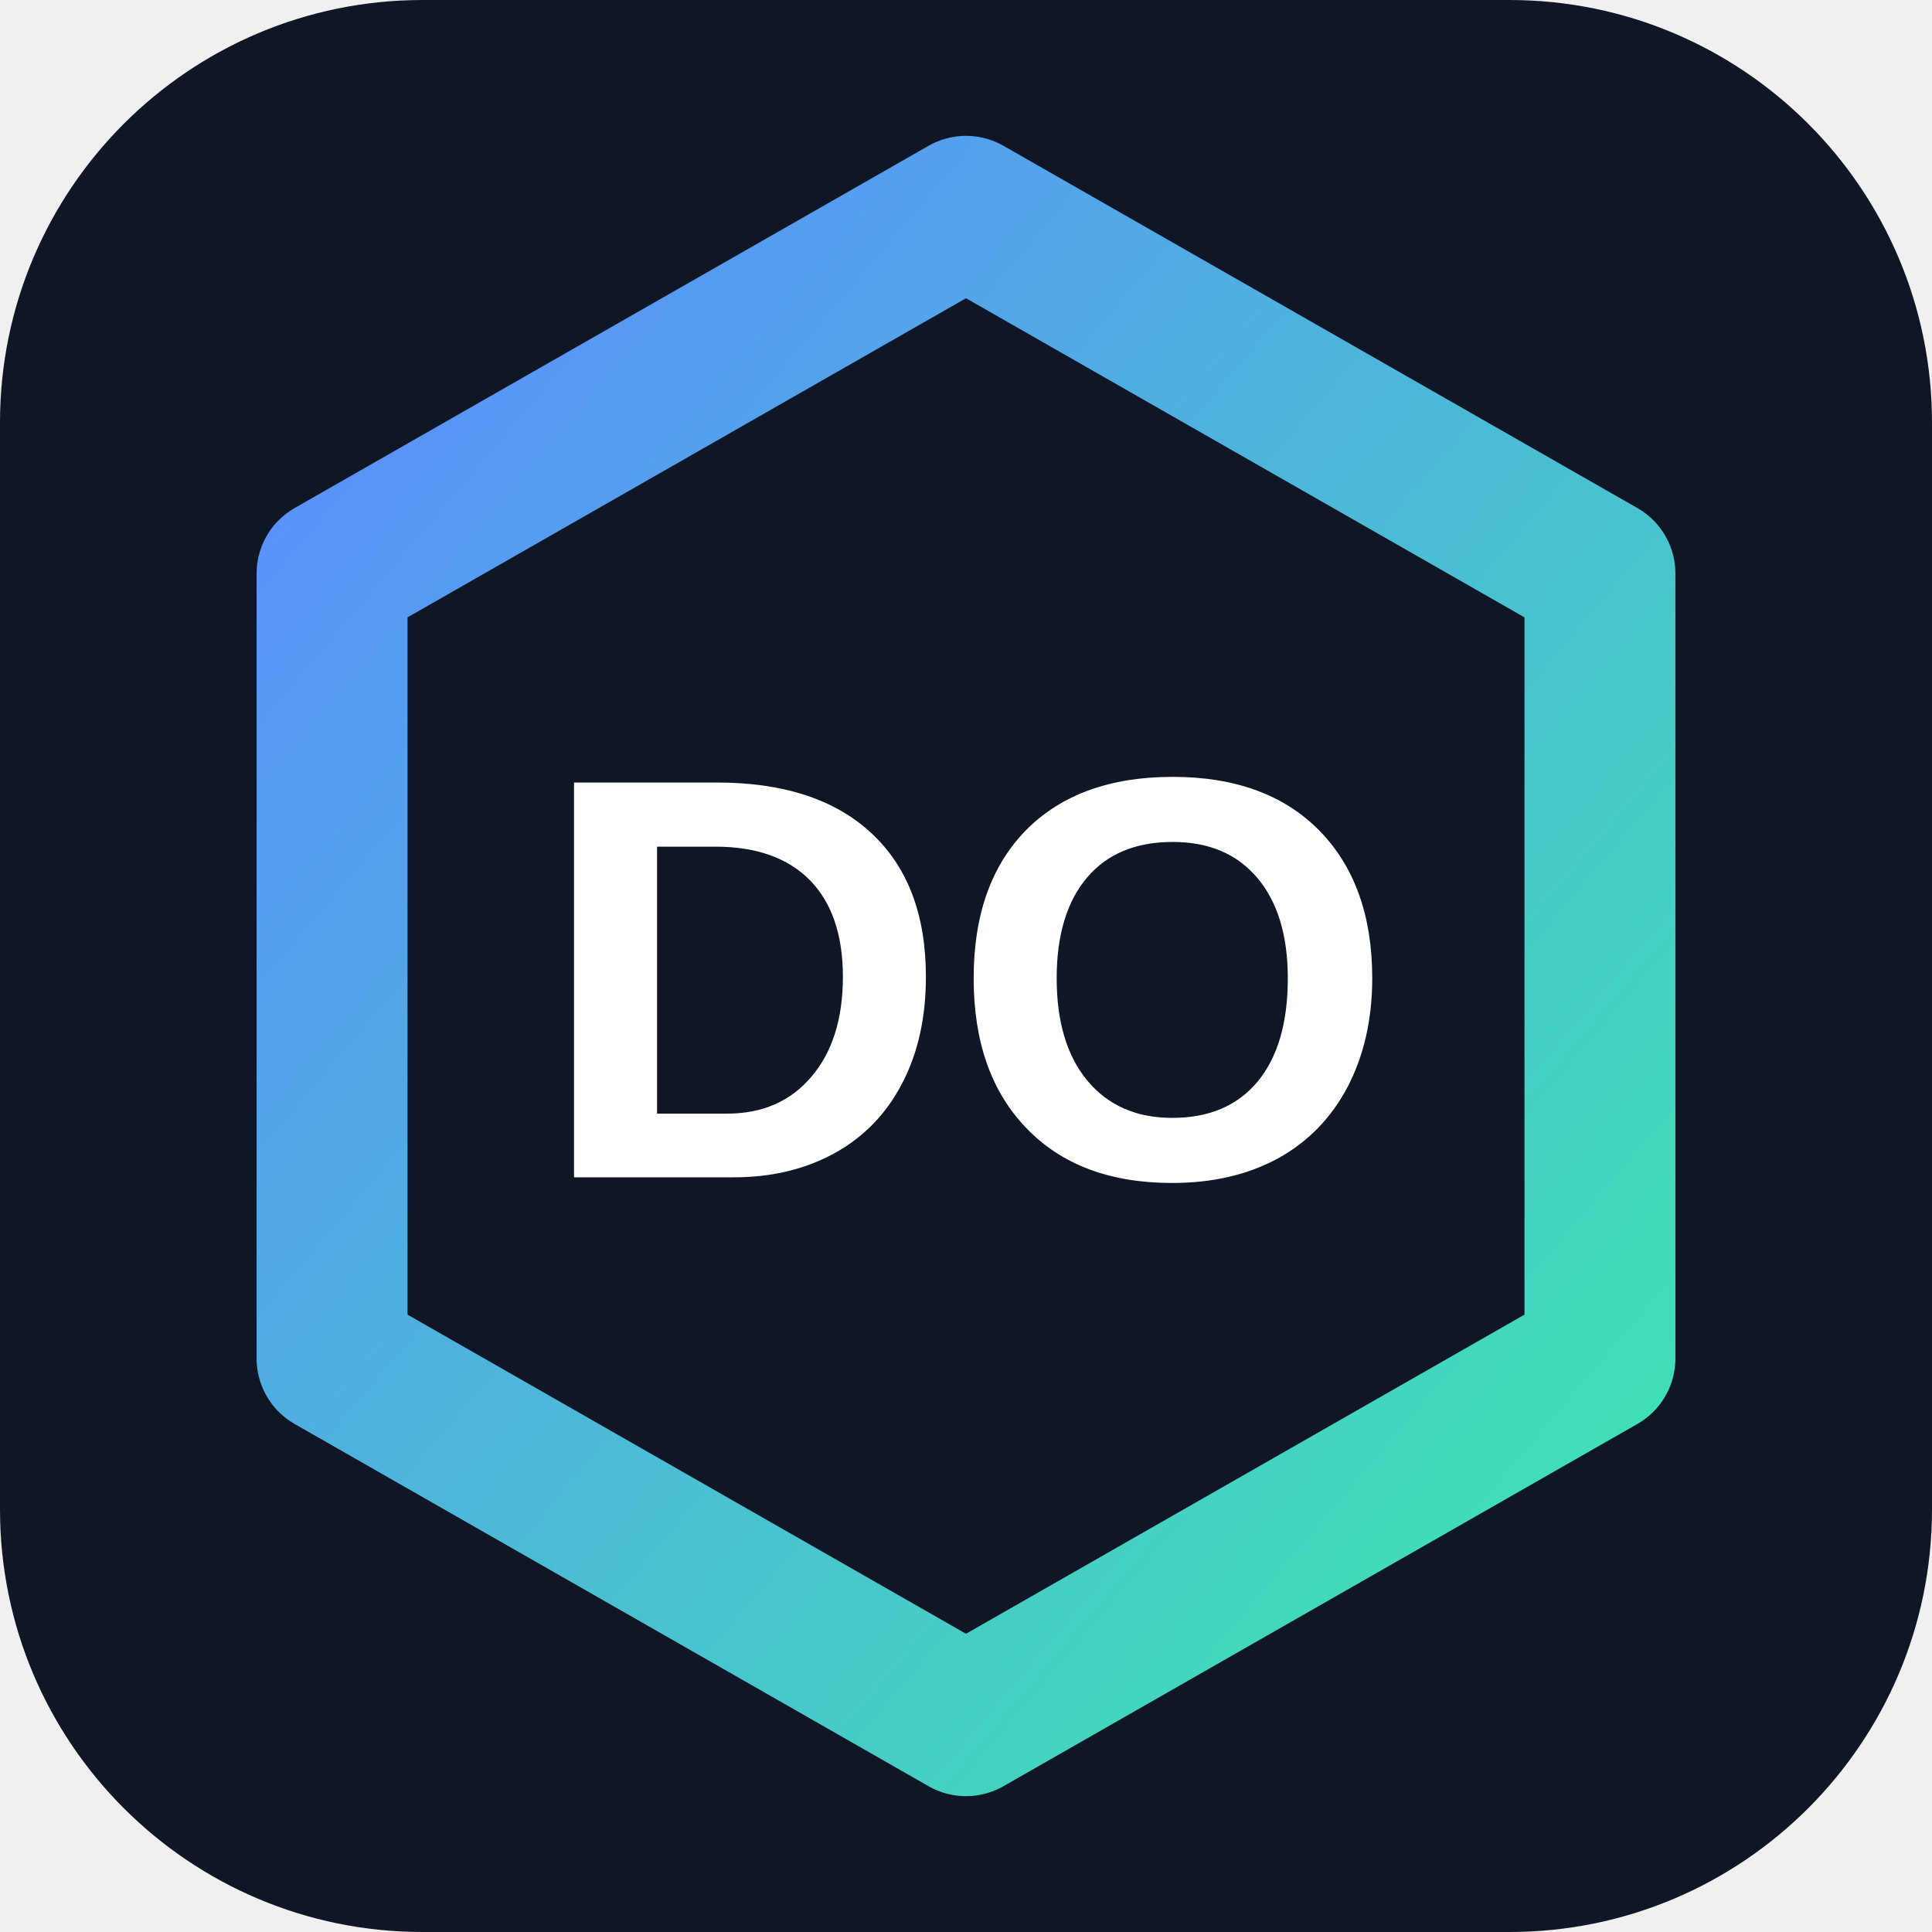
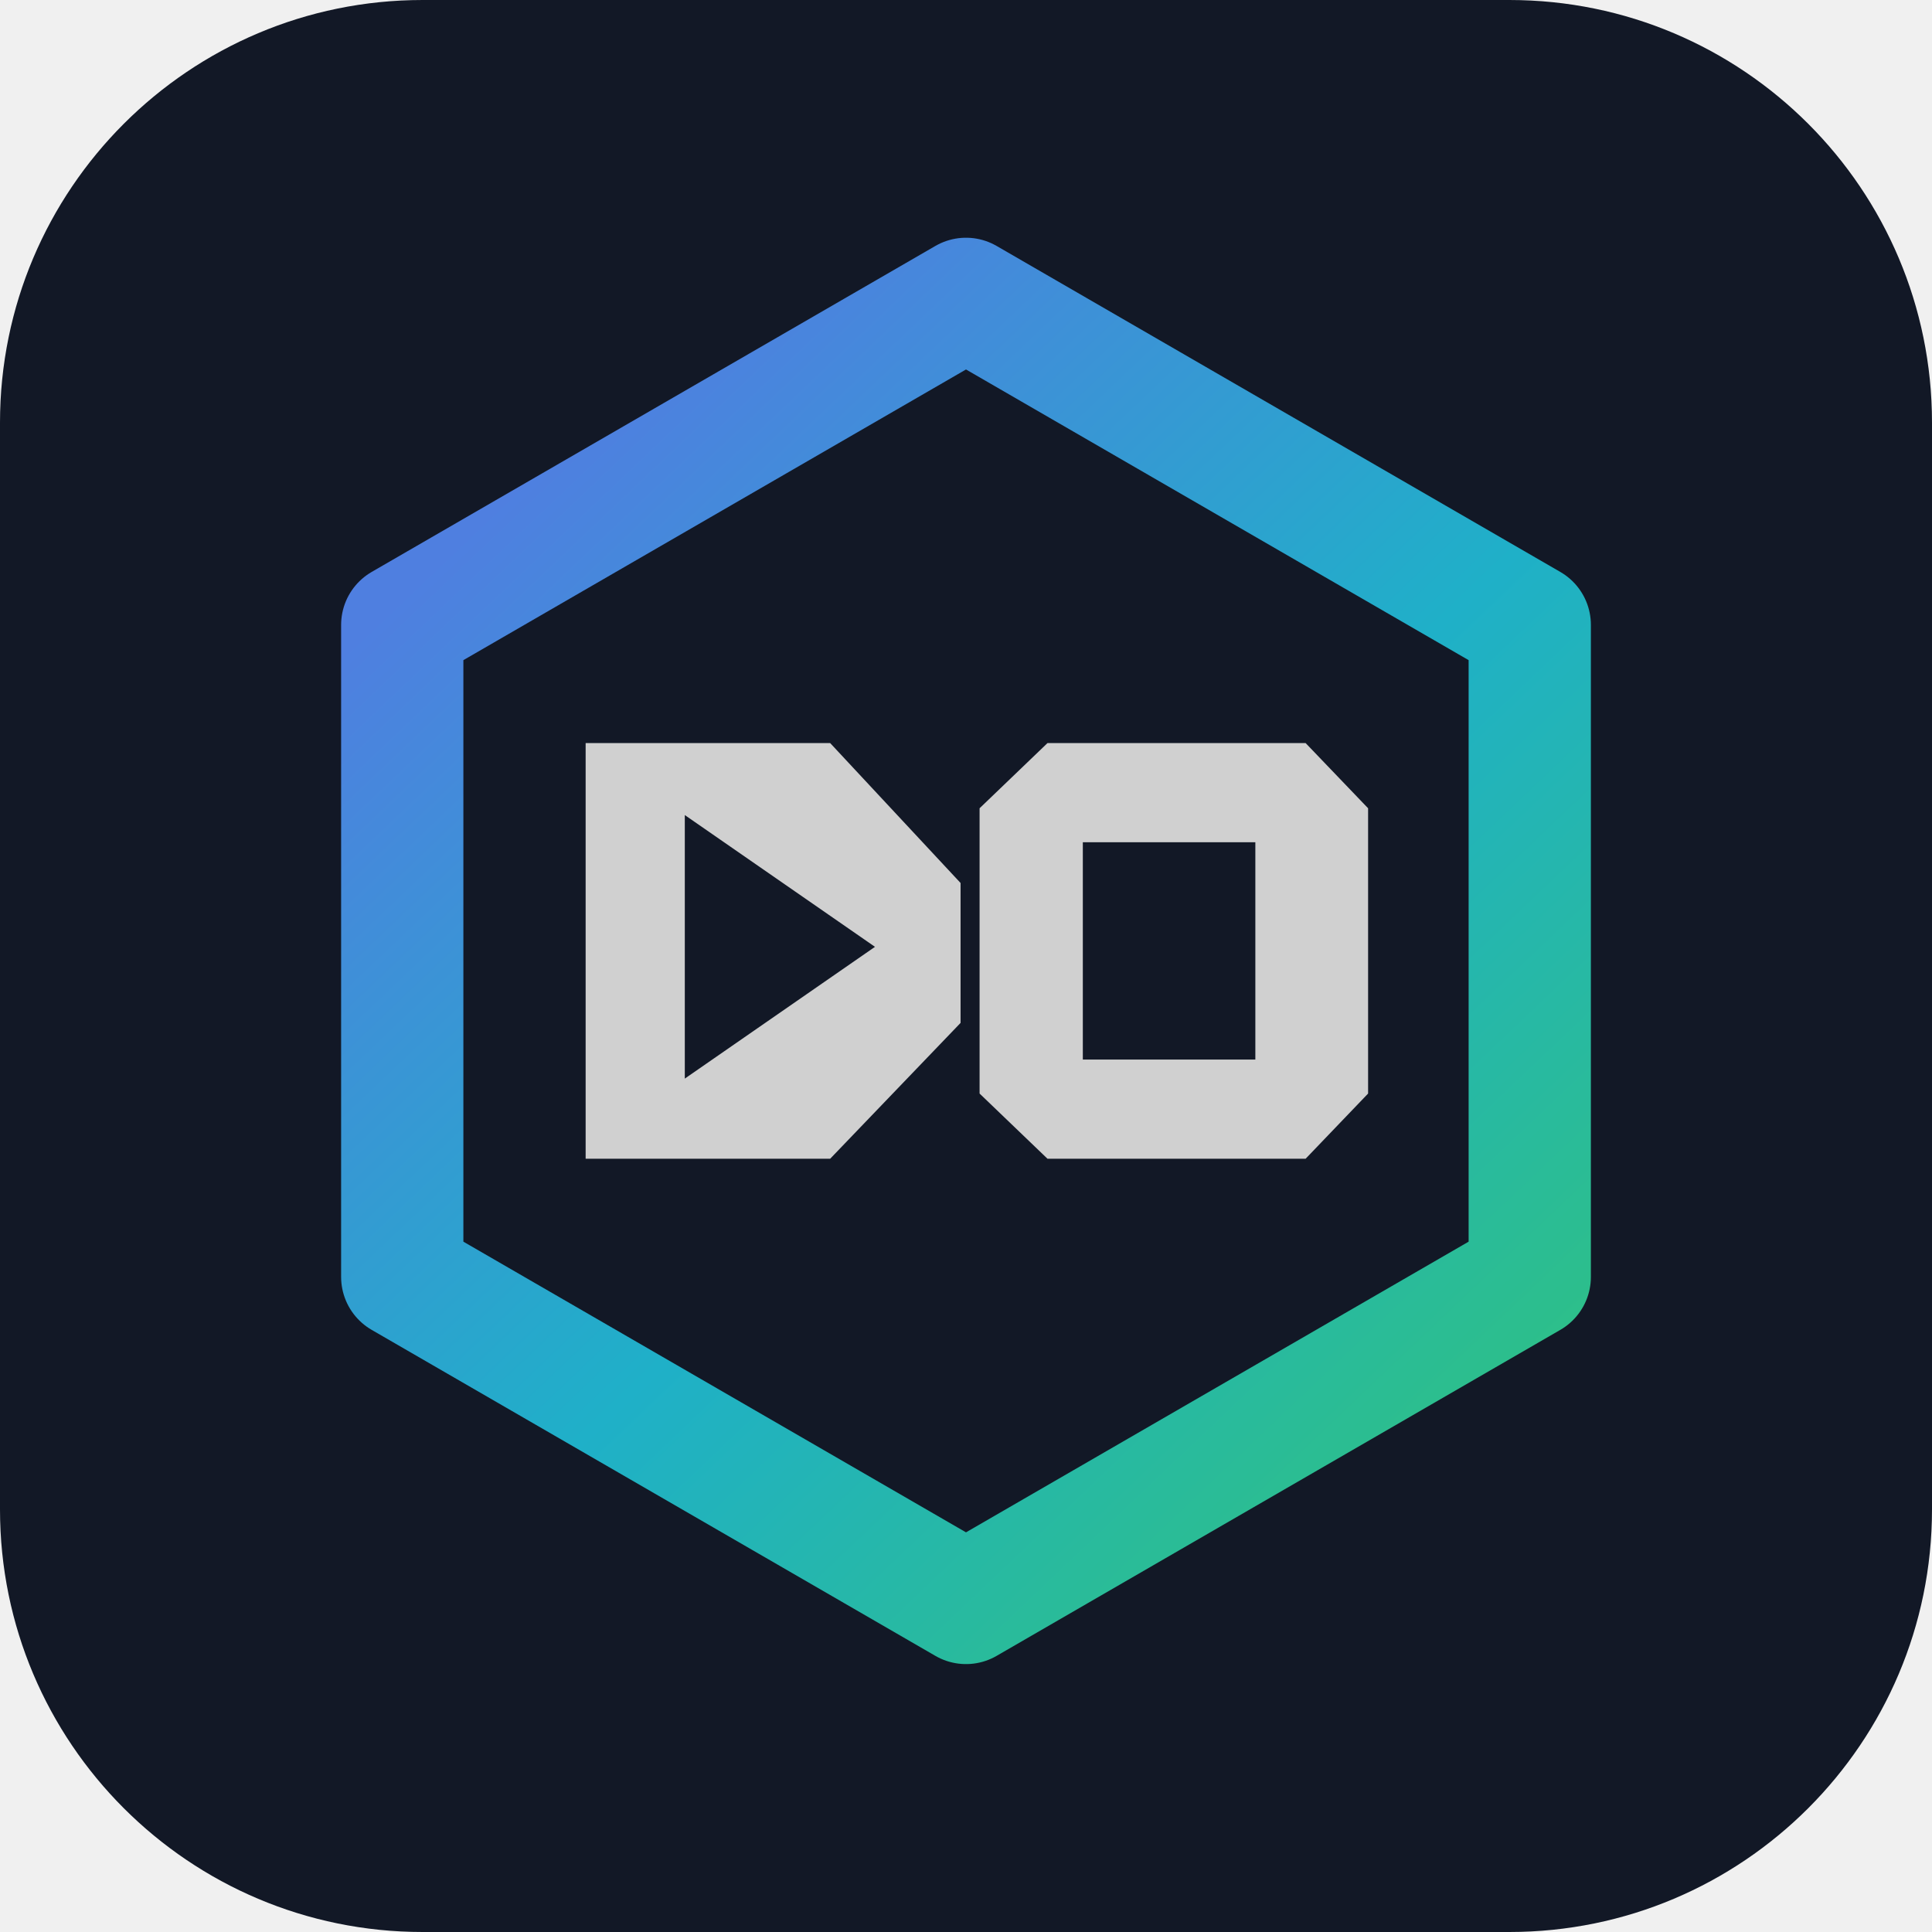
- <svg xmlns="http://www.w3.org/2000/svg" viewBox="0 0 64 64">
-   <defs>
-     <linearGradient id="g" x1="0" y1="0" x2="1" y2="1">
-       <stop offset="0" stop-color="#5b8cff" />
-       <stop offset="1" stop-color="#3ee6b0" />
-     </linearGradient>
-   </defs>
-   <rect width="64" height="64" rx="14" fill="#0f1626" />
-   <path d="M32 7 53 19v26L32 57 11 45V19Z" fill="#0f1626" stroke="url(#g)" stroke-width="5" stroke-linejoin="round" />
-   <text x="32" y="39" text-anchor="middle" font-family="Arial Narrow, Arial, sans-serif" font-weight="700" font-size="19" fill="#fff">DO</text>
+ <svg xmlns="http://www.w3.org/2000/svg" viewBox="0 0 128 128">
+   <rect width="128" height="128" rx="28" fill="#121826" />
+   <g transform="translate(19 13.5) scale(.9)">
+     <defs>
+       <linearGradient id="dog" x1="0.15" y1="0.1" x2="0.85" y2="0.95">
+         <stop offset="0" stop-color="#4f7fe0" />
+         <stop offset=".55" stop-color="#1fb0c8" />
+         <stop offset="1" stop-color="#2dbf8a" />
+       </linearGradient>
+     </defs>
+     <path d="M50 7 91.5 31v48L50 103 8.5 79V31Z" fill="#121826" stroke="url(#dog)" stroke-width="9" stroke-linejoin="round" />
+     <path fill="#d0d0d0" fill-rule="evenodd" d="M22 39.7h18l9.6 10.3v10.3L40 70.3H22ZM29.3 45v19.4l14-9.7Z M56 39.7h19l4.6 4.8v21L75 70.3H56l-5-4.8v-21ZM58.6 47v16h12.7V47Z" />
+   </g>
</svg>
